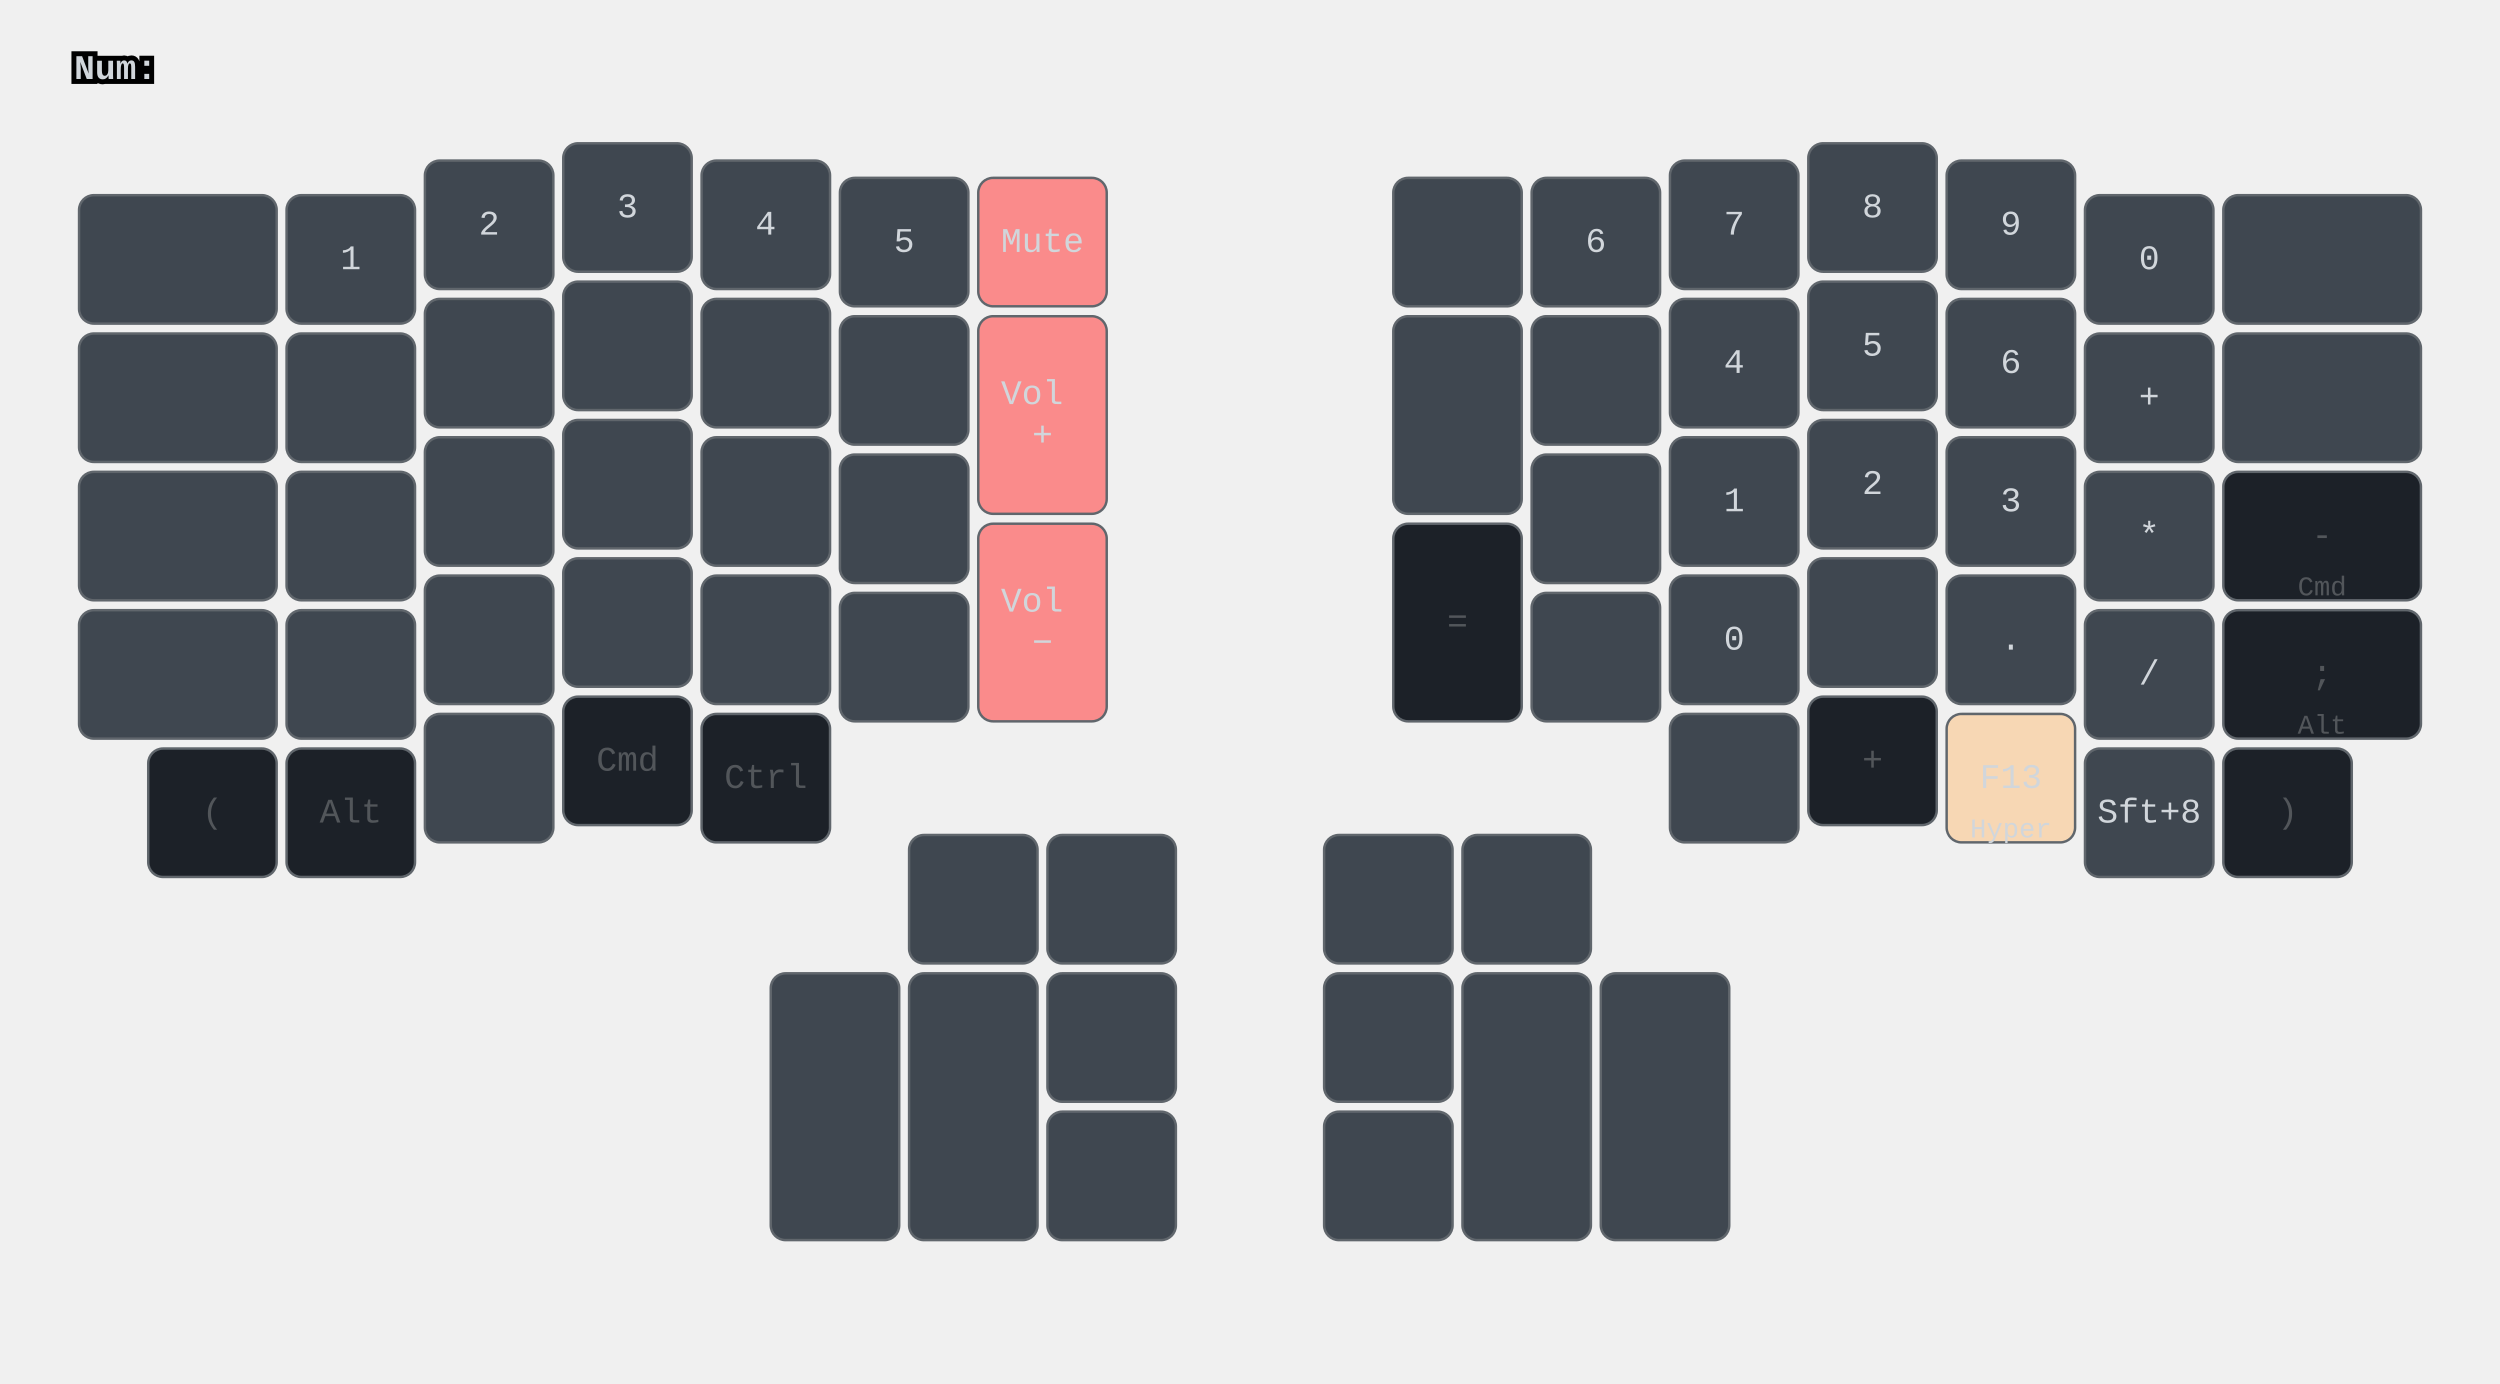
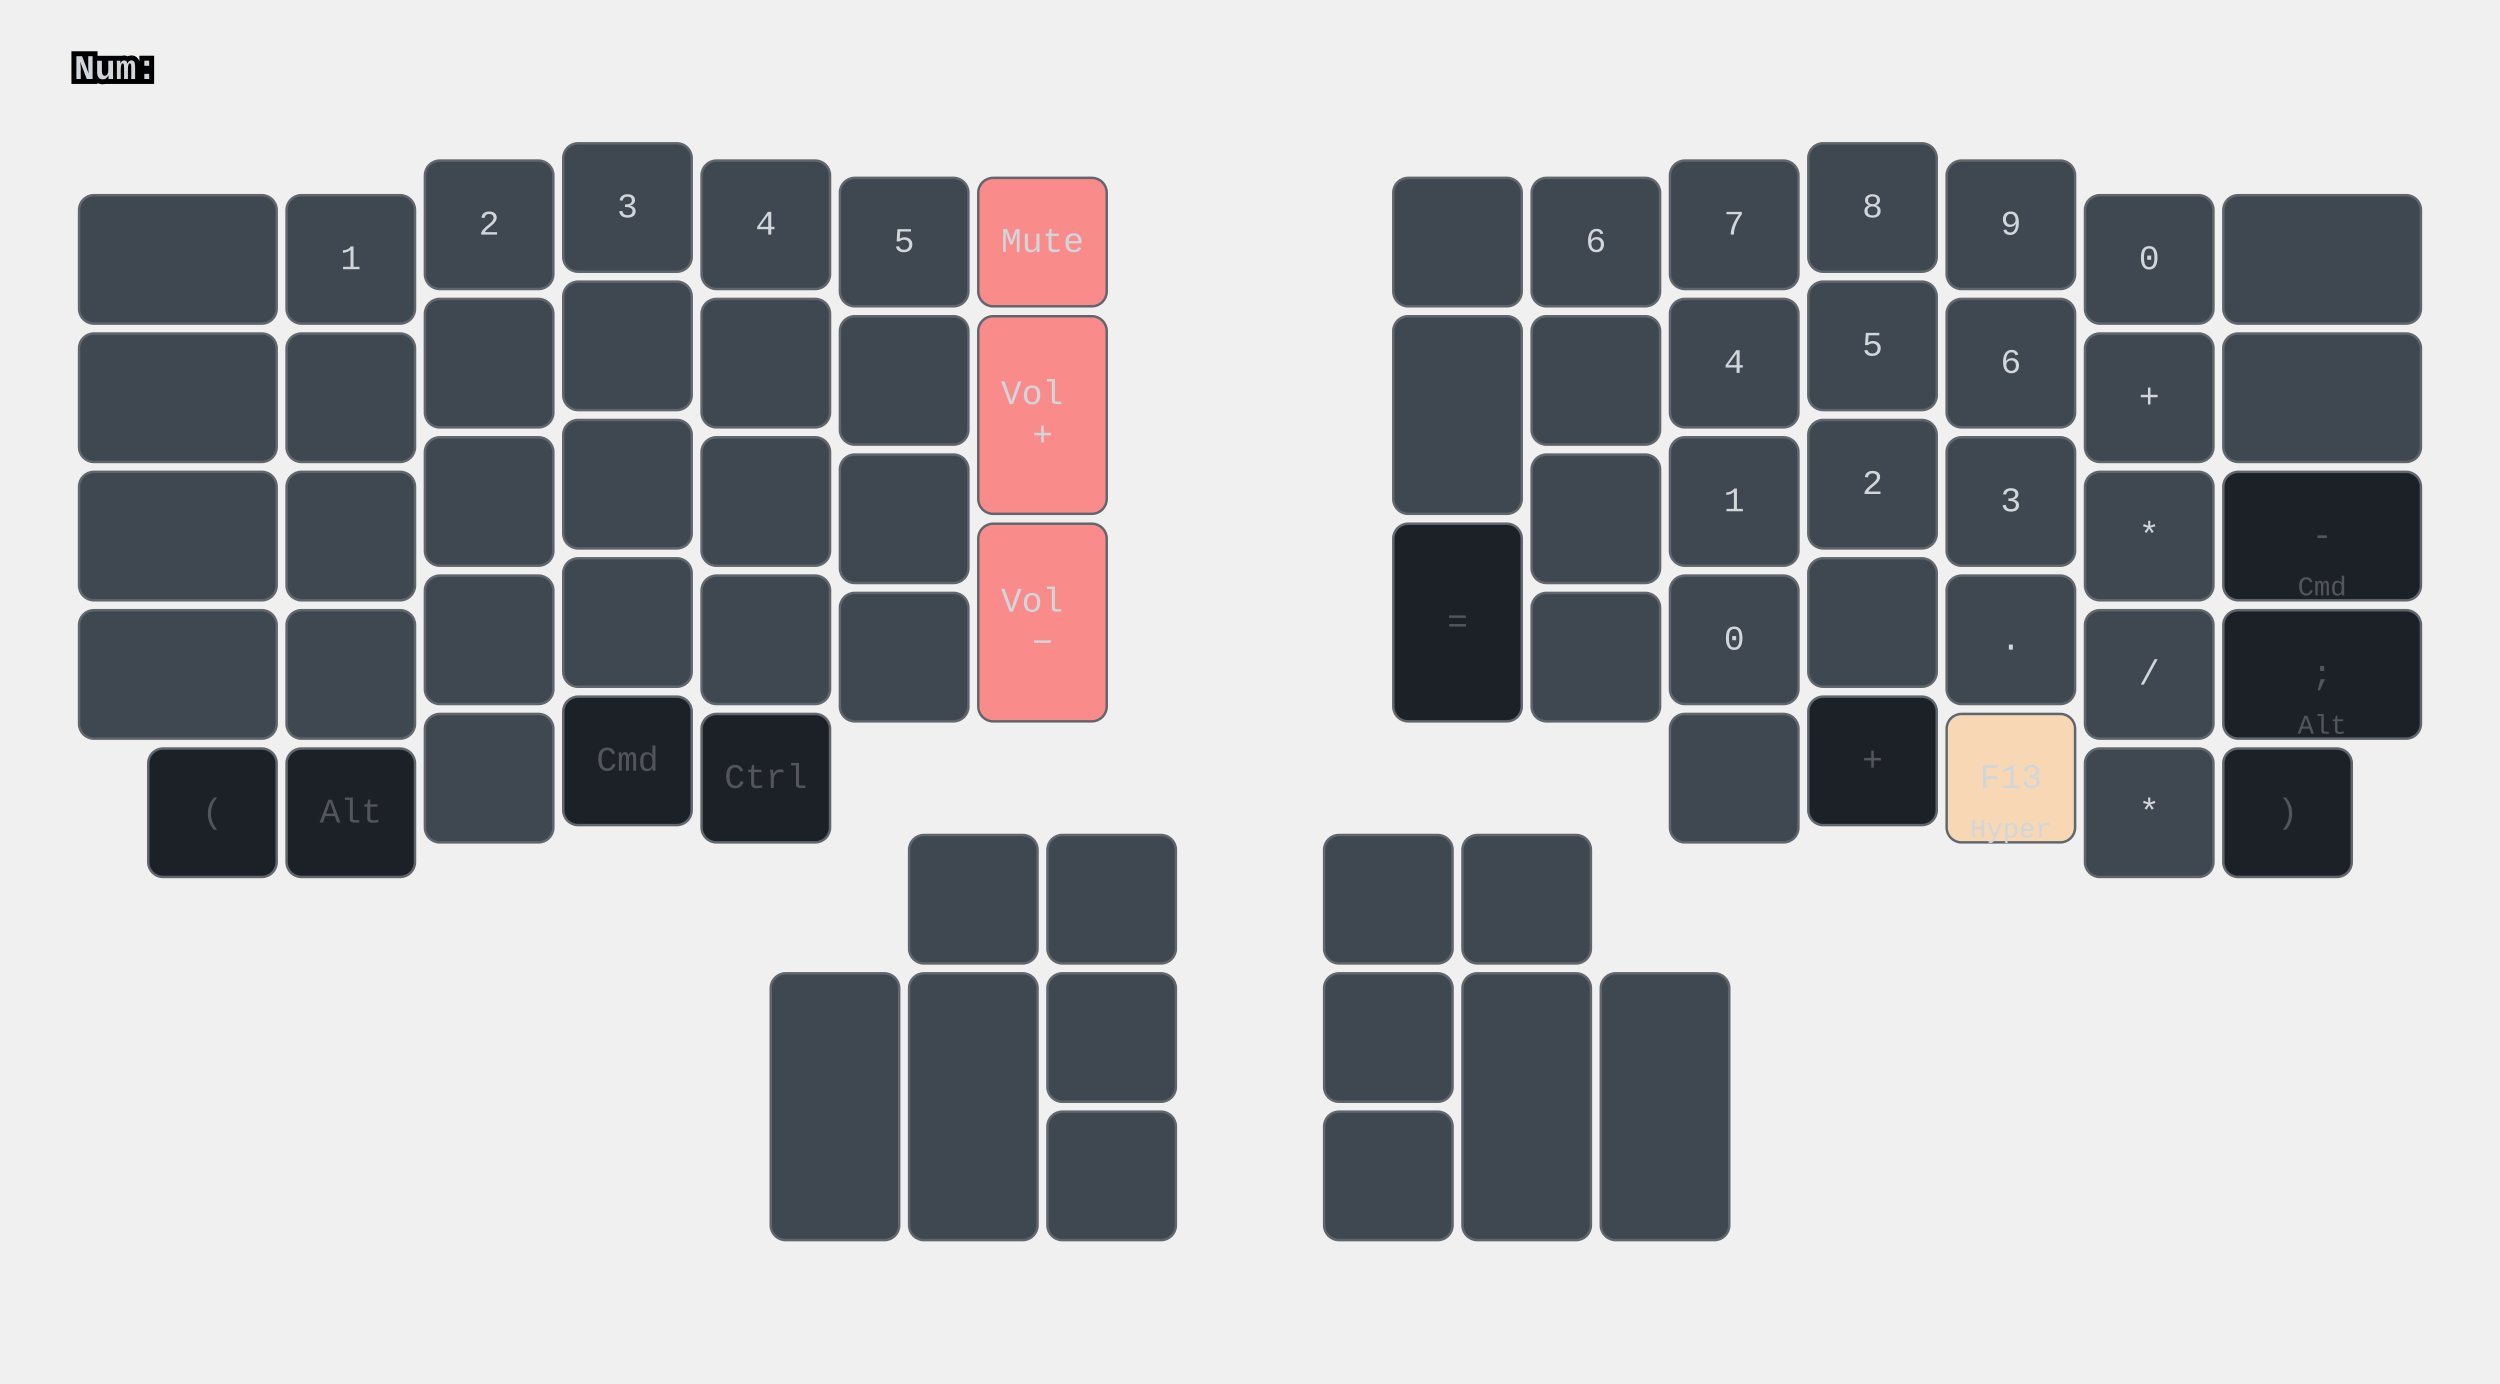
<svg xmlns="http://www.w3.org/2000/svg" width="1012" height="560" viewBox="0 0 1012 560" class="keymap">
  <style>/* inherit to force styles through use tags */
svg path {
    fill: inherit;
}

/* font and background color specifications */
svg.keymap {
    font-family: SFMono-Regular,Consolas,Liberation Mono,Menlo,monospace;
    font-size: 14px;
    font-kerning: normal;
    text-rendering: optimizeLegibility;
    fill: #24292e;
}

/* default key styling */
rect.key {
    fill: #f6f8fa;
}

rect.key, rect.combo {
    stroke: #c9cccf;
    stroke-width: 1;
}

/* default key side styling, only used is draw_key_sides is set */
rect.side {
    filter: brightness(90%);
}

/* color accent for combo boxes */
rect.combo, rect.combo-separate {
    fill: #cdf;
}

/* color accent for held keys */
rect.held, rect.combo.held {
    fill: #fdd;
}

/* color accent for ghost (optional) keys */
rect.ghost, rect.combo.ghost {
    stroke-dasharray: 4, 4;
    stroke-width: 2;
}

text {
    text-anchor: middle;
    dominant-baseline: middle;
}

/* styling for layer labels */
text.label {
    font-weight: bold;
    text-anchor: start;
    stroke: white;
    stroke-width: 4;
    paint-order: stroke;
}

/* styling for optional footer */
text.footer {
    text-anchor: end;
    dominant-baseline: auto;
    stroke: white;
    stroke-width: 4;
    paint-order: stroke;
}

/* styling for combo tap, and key non-tap label text */
text.combo, text.hold, text.shifted, text.left, text.right, text.tl, text.tr, text.bl, text.br {
    font-size: 11px;
}

text.hold, text.bl, text.br {
    text-anchor: middle;
    dominant-baseline: auto;
}

text.shifted, text.tl, text.tr {
    text-anchor: middle;
    dominant-baseline: hanging;
}

text.left, text.tl, text.bl {
    text-anchor: start;
}

text.right, text.tr, text.br {
    text-anchor: end;
}

text.layer-activator {
    text-decoration: underline;
}

/* styling for hold/shifted label text in combo box */
text.combo.hold, text.combo.shifted, text.combo.left, text.combo.right {
    font-size: 8px;
}

/* lighter symbol for transparent keys */
text.trans {
    fill: #7b7e81;
}

/* styling for combo dendrons */
path.combo {
    stroke-width: 1;
    stroke: gray;
    fill: none;
}

/* Start Tabler Icons Cleanup */
/* cannot use height/width with glyphs */
.icon-tabler &gt; path {
    fill: inherit;
    stroke: inherit;
    stroke-width: 2;
}
/* hide tabler's default box */
.icon-tabler &gt; path[stroke="none"][fill="none"] {
    visibility: hidden;
}
/* End Tabler Icons Cleanup */

svg.keymap { fill: #d1d6db; }
rect.key { fill: #3f4750; }
rect.key, rect.combo { stroke: #60666c; }
rect.combo, rect.combo-separate { fill: #1f3d7a; }
rect.held, rect.combo.held { fill: #854747; }
text.label, text.footer { stroke: black; }
text.trans { fill: #7e8184; }
path.combo { stroke: #7f7f7f; }

rect.key.mod    { fill: rgba(255, 184, 108, 0.45); }  /* orange — modifiers */
rect.key.layer  { fill: rgba(139, 233, 253, 0.45); }  /* cyan   — layer switches */
rect.key.macro  { fill: rgba(189, 147, 249, 0.40); }  /* purple — macros */
rect.key.emoji  { fill: rgba(255, 121, 198, 0.35); }  /* pink   — emoji */
rect.key.nav    { fill: rgba(80,  250, 123, 0.35); }  /* green  — navigation/window mgmt */
+ rect.key.debug  { fill: rgba(80,  250, 123, 0.35); }  /* green  — debugger (layer 2) */
rect.key.media  { fill: rgba(255, 85,  85,  0.65); }  /* red    — media */
rect.key.system { fill: rgba(241, 250, 140, 0.45); }  /* yellow — system / boot */
/* Inherited (transparent) keys: darker grey than normal keys + faded
   text so it's clear they fall through to the base layer. */
rect.key.trans  { fill: #1c2128; }
.key.trans text { opacity: 0.55; }
</style>
  <g transform="translate(30, 0)" class="layer-Num">
    <text x="0" y="28" class="label" id="Num">Num:</text>
    <g transform="translate(0, 56)">
      <g transform="translate(42, 49)" class="key keypos-0">
        <rect rx="6" ry="6" x="-40" y="-26" width="80" height="52" class="key" />
      </g>
      <g transform="translate(112, 49)" class="key keypos-1">
        <rect rx="6" ry="6" x="-26" y="-26" width="52" height="52" class="key" />
        <text x="0" y="0" class="key tap">1</text>
      </g>
      <g transform="translate(168, 35)" class="key keypos-2">
        <rect rx="6" ry="6" x="-26" y="-26" width="52" height="52" class="key" />
        <text x="0" y="0" class="key tap">2</text>
      </g>
      <g transform="translate(224, 28)" class="key keypos-3">
        <rect rx="6" ry="6" x="-26" y="-26" width="52" height="52" class="key" />
        <text x="0" y="0" class="key tap">3</text>
      </g>
      <g transform="translate(280, 35)" class="key keypos-4">
        <rect rx="6" ry="6" x="-26" y="-26" width="52" height="52" class="key" />
        <text x="0" y="0" class="key tap">4</text>
      </g>
      <g transform="translate(336, 42)" class="key keypos-5">
        <rect rx="6" ry="6" x="-26" y="-26" width="52" height="52" class="key" />
        <text x="0" y="0" class="key tap">5</text>
      </g>
      <g transform="translate(392, 42)" class="key media keypos-6">
        <rect rx="6" ry="6" x="-26" y="-26" width="52" height="52" class="key media" />
        <text x="0" y="0" class="key media tap">Mute</text>
      </g>
      <g transform="translate(560, 42)" class="key keypos-7">
        <rect rx="6" ry="6" x="-26" y="-26" width="52" height="52" class="key" />
      </g>
      <g transform="translate(616, 42)" class="key keypos-8">
        <rect rx="6" ry="6" x="-26" y="-26" width="52" height="52" class="key" />
        <text x="0" y="0" class="key tap">6</text>
      </g>
      <g transform="translate(672, 35)" class="key keypos-9">
        <rect rx="6" ry="6" x="-26" y="-26" width="52" height="52" class="key" />
        <text x="0" y="0" class="key tap">7</text>
      </g>
      <g transform="translate(728, 28)" class="key keypos-10">
        <rect rx="6" ry="6" x="-26" y="-26" width="52" height="52" class="key" />
        <text x="0" y="0" class="key tap">8</text>
      </g>
      <g transform="translate(784, 35)" class="key keypos-11">
        <rect rx="6" ry="6" x="-26" y="-26" width="52" height="52" class="key" />
        <text x="0" y="0" class="key tap">9</text>
      </g>
      <g transform="translate(840, 49)" class="key keypos-12">
        <rect rx="6" ry="6" x="-26" y="-26" width="52" height="52" class="key" />
        <text x="0" y="0" class="key tap">0</text>
      </g>
      <g transform="translate(910, 49)" class="key keypos-13">
        <rect rx="6" ry="6" x="-40" y="-26" width="80" height="52" class="key" />
      </g>
      <g transform="translate(42, 105)" class="key keypos-14">
        <rect rx="6" ry="6" x="-40" y="-26" width="80" height="52" class="key" />
      </g>
      <g transform="translate(112, 105)" class="key keypos-15">
        <rect rx="6" ry="6" x="-26" y="-26" width="52" height="52" class="key" />
      </g>
      <g transform="translate(168, 91)" class="key keypos-16">
        <rect rx="6" ry="6" x="-26" y="-26" width="52" height="52" class="key" />
      </g>
      <g transform="translate(224, 84)" class="key keypos-17">
        <rect rx="6" ry="6" x="-26" y="-26" width="52" height="52" class="key" />
      </g>
      <g transform="translate(280, 91)" class="key keypos-18">
        <rect rx="6" ry="6" x="-26" y="-26" width="52" height="52" class="key" />
      </g>
      <g transform="translate(336, 98)" class="key keypos-19">
        <rect rx="6" ry="6" x="-26" y="-26" width="52" height="52" class="key" />
      </g>
      <g transform="translate(392, 112)" class="key media keypos-20">
        <rect rx="6" ry="6" x="-26" y="-40" width="52" height="80" class="key media" />
        <text x="0" y="0" class="key media tap">
          <tspan x="0" dy="-0.6em">Vol</tspan>
          <tspan x="0" dy="1.2em">+</tspan>
        </text>
      </g>
      <g transform="translate(560, 112)" class="key keypos-21">
        <rect rx="6" ry="6" x="-26" y="-40" width="52" height="80" class="key" />
      </g>
      <g transform="translate(616, 98)" class="key keypos-22">
        <rect rx="6" ry="6" x="-26" y="-26" width="52" height="52" class="key" />
      </g>
      <g transform="translate(672, 91)" class="key keypos-23">
        <rect rx="6" ry="6" x="-26" y="-26" width="52" height="52" class="key" />
        <text x="0" y="0" class="key tap">4</text>
      </g>
      <g transform="translate(728, 84)" class="key keypos-24">
        <rect rx="6" ry="6" x="-26" y="-26" width="52" height="52" class="key" />
        <text x="0" y="0" class="key tap">5</text>
      </g>
      <g transform="translate(784, 91)" class="key keypos-25">
        <rect rx="6" ry="6" x="-26" y="-26" width="52" height="52" class="key" />
        <text x="0" y="0" class="key tap">6</text>
      </g>
      <g transform="translate(840, 105)" class="key keypos-26">
        <rect rx="6" ry="6" x="-26" y="-26" width="52" height="52" class="key" />
        <text x="0" y="0" class="key tap">+</text>
      </g>
      <g transform="translate(910, 105)" class="key keypos-27">
        <rect rx="6" ry="6" x="-40" y="-26" width="80" height="52" class="key" />
      </g>
      <g transform="translate(42, 161)" class="key keypos-28">
        <rect rx="6" ry="6" x="-40" y="-26" width="80" height="52" class="key" />
      </g>
      <g transform="translate(112, 161)" class="key keypos-29">
        <rect rx="6" ry="6" x="-26" y="-26" width="52" height="52" class="key" />
      </g>
      <g transform="translate(168, 147)" class="key keypos-30">
        <rect rx="6" ry="6" x="-26" y="-26" width="52" height="52" class="key" />
      </g>
      <g transform="translate(224, 140)" class="key keypos-31">
        <rect rx="6" ry="6" x="-26" y="-26" width="52" height="52" class="key" />
      </g>
      <g transform="translate(280, 147)" class="key keypos-32">
        <rect rx="6" ry="6" x="-26" y="-26" width="52" height="52" class="key" />
      </g>
      <g transform="translate(336, 154)" class="key keypos-33">
        <rect rx="6" ry="6" x="-26" y="-26" width="52" height="52" class="key" />
      </g>
      <g transform="translate(616, 154)" class="key keypos-34">
        <rect rx="6" ry="6" x="-26" y="-26" width="52" height="52" class="key" />
      </g>
      <g transform="translate(672, 147)" class="key keypos-35">
        <rect rx="6" ry="6" x="-26" y="-26" width="52" height="52" class="key" />
        <text x="0" y="0" class="key tap">1</text>
      </g>
      <g transform="translate(728, 140)" class="key keypos-36">
        <rect rx="6" ry="6" x="-26" y="-26" width="52" height="52" class="key" />
        <text x="0" y="0" class="key tap">2</text>
      </g>
      <g transform="translate(784, 147)" class="key keypos-37">
        <rect rx="6" ry="6" x="-26" y="-26" width="52" height="52" class="key" />
        <text x="0" y="0" class="key tap">3</text>
      </g>
      <g transform="translate(840, 161)" class="key keypos-38">
        <rect rx="6" ry="6" x="-26" y="-26" width="52" height="52" class="key" />
        <text x="0" y="0" class="key tap">*</text>
      </g>
      <g transform="translate(910, 161)" class="key trans keypos-39">
        <rect rx="6" ry="6" x="-40" y="-26" width="80" height="52" class="key trans" />
        <text x="0" y="0" class="key trans tap">-</text>
        <text x="0" y="24" class="key trans hold">Cmd</text>
      </g>
      <g transform="translate(42, 217)" class="key keypos-40">
        <rect rx="6" ry="6" x="-40" y="-26" width="80" height="52" class="key" />
      </g>
      <g transform="translate(112, 217)" class="key keypos-41">
        <rect rx="6" ry="6" x="-26" y="-26" width="52" height="52" class="key" />
      </g>
      <g transform="translate(168, 203)" class="key keypos-42">
        <rect rx="6" ry="6" x="-26" y="-26" width="52" height="52" class="key" />
      </g>
      <g transform="translate(224, 196)" class="key keypos-43">
        <rect rx="6" ry="6" x="-26" y="-26" width="52" height="52" class="key" />
      </g>
      <g transform="translate(280, 203)" class="key keypos-44">
        <rect rx="6" ry="6" x="-26" y="-26" width="52" height="52" class="key" />
      </g>
      <g transform="translate(336, 210)" class="key keypos-45">
        <rect rx="6" ry="6" x="-26" y="-26" width="52" height="52" class="key" />
      </g>
      <g transform="translate(392, 196)" class="key media keypos-46">
        <rect rx="6" ry="6" x="-26" y="-40" width="52" height="80" class="key media" />
        <text x="0" y="0" class="key media tap">
          <tspan x="0" dy="-0.6em">Vol</tspan>
          <tspan x="0" dy="1.2em">−</tspan>
        </text>
      </g>
      <g transform="translate(560, 196)" class="key trans keypos-47">
        <rect rx="6" ry="6" x="-26" y="-40" width="52" height="80" class="key trans" />
        <text x="0" y="0" class="key trans tap">=</text>
      </g>
      <g transform="translate(616, 210)" class="key keypos-48">
        <rect rx="6" ry="6" x="-26" y="-26" width="52" height="52" class="key" />
      </g>
      <g transform="translate(672, 203)" class="key keypos-49">
        <rect rx="6" ry="6" x="-26" y="-26" width="52" height="52" class="key" />
        <text x="0" y="0" class="key tap">0</text>
      </g>
      <g transform="translate(728, 196)" class="key keypos-50">
        <rect rx="6" ry="6" x="-26" y="-26" width="52" height="52" class="key" />
      </g>
      <g transform="translate(784, 203)" class="key keypos-51">
        <rect rx="6" ry="6" x="-26" y="-26" width="52" height="52" class="key" />
        <text x="0" y="0" class="key tap">.</text>
      </g>
      <g transform="translate(840, 217)" class="key keypos-52">
        <rect rx="6" ry="6" x="-26" y="-26" width="52" height="52" class="key" />
        <text x="0" y="0" class="key tap">/</text>
      </g>
      <g transform="translate(910, 217)" class="key trans keypos-53">
        <rect rx="6" ry="6" x="-40" y="-26" width="80" height="52" class="key trans" />
        <text x="0" y="0" class="key trans tap">;</text>
        <text x="0" y="24" class="key trans hold">Alt</text>
      </g>
      <g transform="translate(56, 273)" class="key trans keypos-54">
        <rect rx="6" ry="6" x="-26" y="-26" width="52" height="52" class="key trans" />
        <text x="0" y="0" class="key trans tap">(</text>
      </g>
      <g transform="translate(112, 273)" class="key trans keypos-55">
        <rect rx="6" ry="6" x="-26" y="-26" width="52" height="52" class="key trans" />
        <text x="0" y="0" class="key trans tap">Alt</text>
      </g>
      <g transform="translate(168, 259)" class="key keypos-56">
        <rect rx="6" ry="6" x="-26" y="-26" width="52" height="52" class="key" />
      </g>
      <g transform="translate(224, 252)" class="key trans keypos-57">
        <rect rx="6" ry="6" x="-26" y="-26" width="52" height="52" class="key trans" />
        <text x="0" y="0" class="key trans tap">Cmd</text>
      </g>
      <g transform="translate(280, 259)" class="key trans keypos-58">
        <rect rx="6" ry="6" x="-26" y="-26" width="52" height="52" class="key trans" />
        <text x="0" y="0" class="key trans tap">Ctrl</text>
      </g>
      <g transform="translate(672, 259)" class="key keypos-59">
        <rect rx="6" ry="6" x="-26" y="-26" width="52" height="52" class="key" />
      </g>
      <g transform="translate(728, 252)" class="key trans keypos-60">
        <rect rx="6" ry="6" x="-26" y="-26" width="52" height="52" class="key trans" />
        <text x="0" y="0" class="key trans tap">+</text>
      </g>
      <g transform="translate(784, 259)" class="key mod keypos-61">
        <rect rx="6" ry="6" x="-26" y="-26" width="52" height="52" class="key mod" />
        <text x="0" y="0" class="key mod tap">F13</text>
        <text x="0" y="24" class="key mod hold">Hyper</text>
      </g>
      <g transform="translate(840, 273)" class="key keypos-62">
        <rect rx="6" ry="6" x="-26" y="-26" width="52" height="52" class="key" />
-         <text x="0" y="0" class="key tap">Sft+8</text>
+         <text x="0" y="0" class="key tap">*</text>
      </g>
      <g transform="translate(896, 273)" class="key trans keypos-63">
        <rect rx="6" ry="6" x="-26" y="-26" width="52" height="52" class="key trans" />
        <text x="0" y="0" class="key trans tap">)</text>
      </g>
      <g transform="translate(364, 308)" class="key keypos-64">
        <rect rx="6" ry="6" x="-26" y="-26" width="52" height="52" class="key" />
      </g>
      <g transform="translate(420, 308)" class="key keypos-65">
        <rect rx="6" ry="6" x="-26" y="-26" width="52" height="52" class="key" />
      </g>
      <g transform="translate(532, 308)" class="key keypos-66">
        <rect rx="6" ry="6" x="-26" y="-26" width="52" height="52" class="key" />
      </g>
      <g transform="translate(588, 308)" class="key keypos-67">
        <rect rx="6" ry="6" x="-26" y="-26" width="52" height="52" class="key" />
      </g>
      <g transform="translate(420, 364)" class="key keypos-68">
        <rect rx="6" ry="6" x="-26" y="-26" width="52" height="52" class="key" />
      </g>
      <g transform="translate(532, 364)" class="key keypos-69">
        <rect rx="6" ry="6" x="-26" y="-26" width="52" height="52" class="key" />
      </g>
      <g transform="translate(308, 392)" class="key keypos-70">
        <rect rx="6" ry="6" x="-26" y="-54" width="52" height="108" class="key" />
      </g>
      <g transform="translate(364, 392)" class="key keypos-71">
        <rect rx="6" ry="6" x="-26" y="-54" width="52" height="108" class="key" />
      </g>
      <g transform="translate(420, 420)" class="key keypos-72">
        <rect rx="6" ry="6" x="-26" y="-26" width="52" height="52" class="key" />
      </g>
      <g transform="translate(532, 420)" class="key keypos-73">
        <rect rx="6" ry="6" x="-26" y="-26" width="52" height="52" class="key" />
      </g>
      <g transform="translate(588, 392)" class="key keypos-74">
        <rect rx="6" ry="6" x="-26" y="-54" width="52" height="108" class="key" />
      </g>
      <g transform="translate(644, 392)" class="key keypos-75">
        <rect rx="6" ry="6" x="-26" y="-54" width="52" height="108" class="key" />
      </g>
    </g>
  </g>
</svg>
